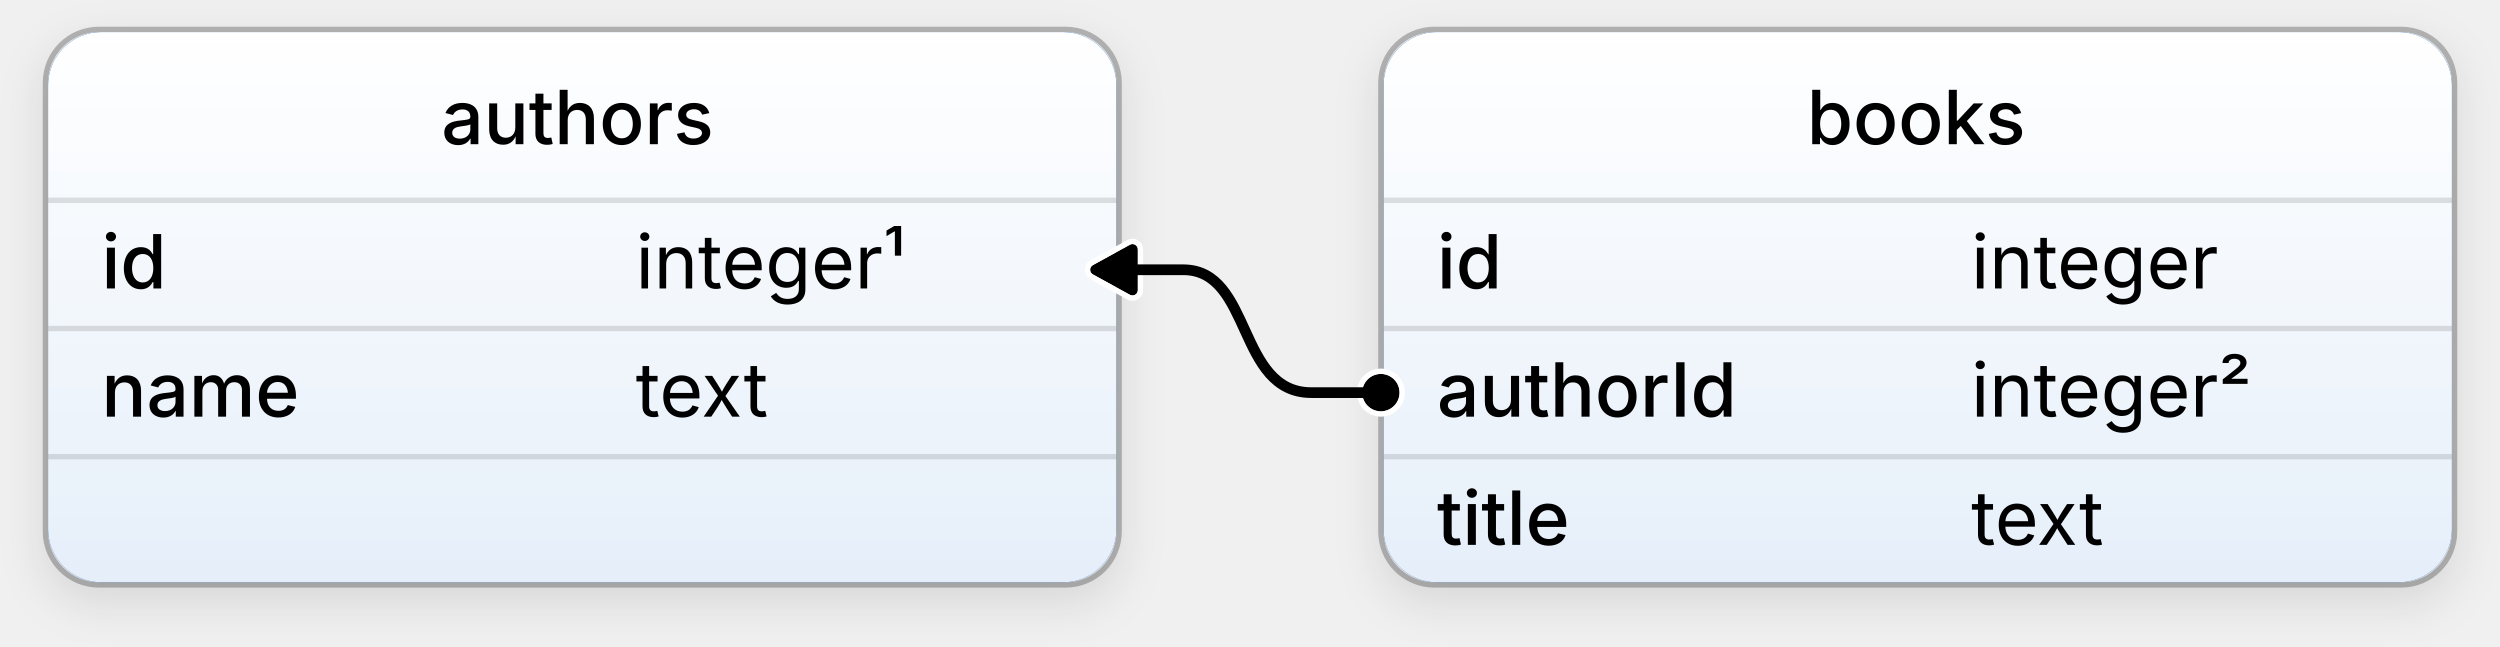
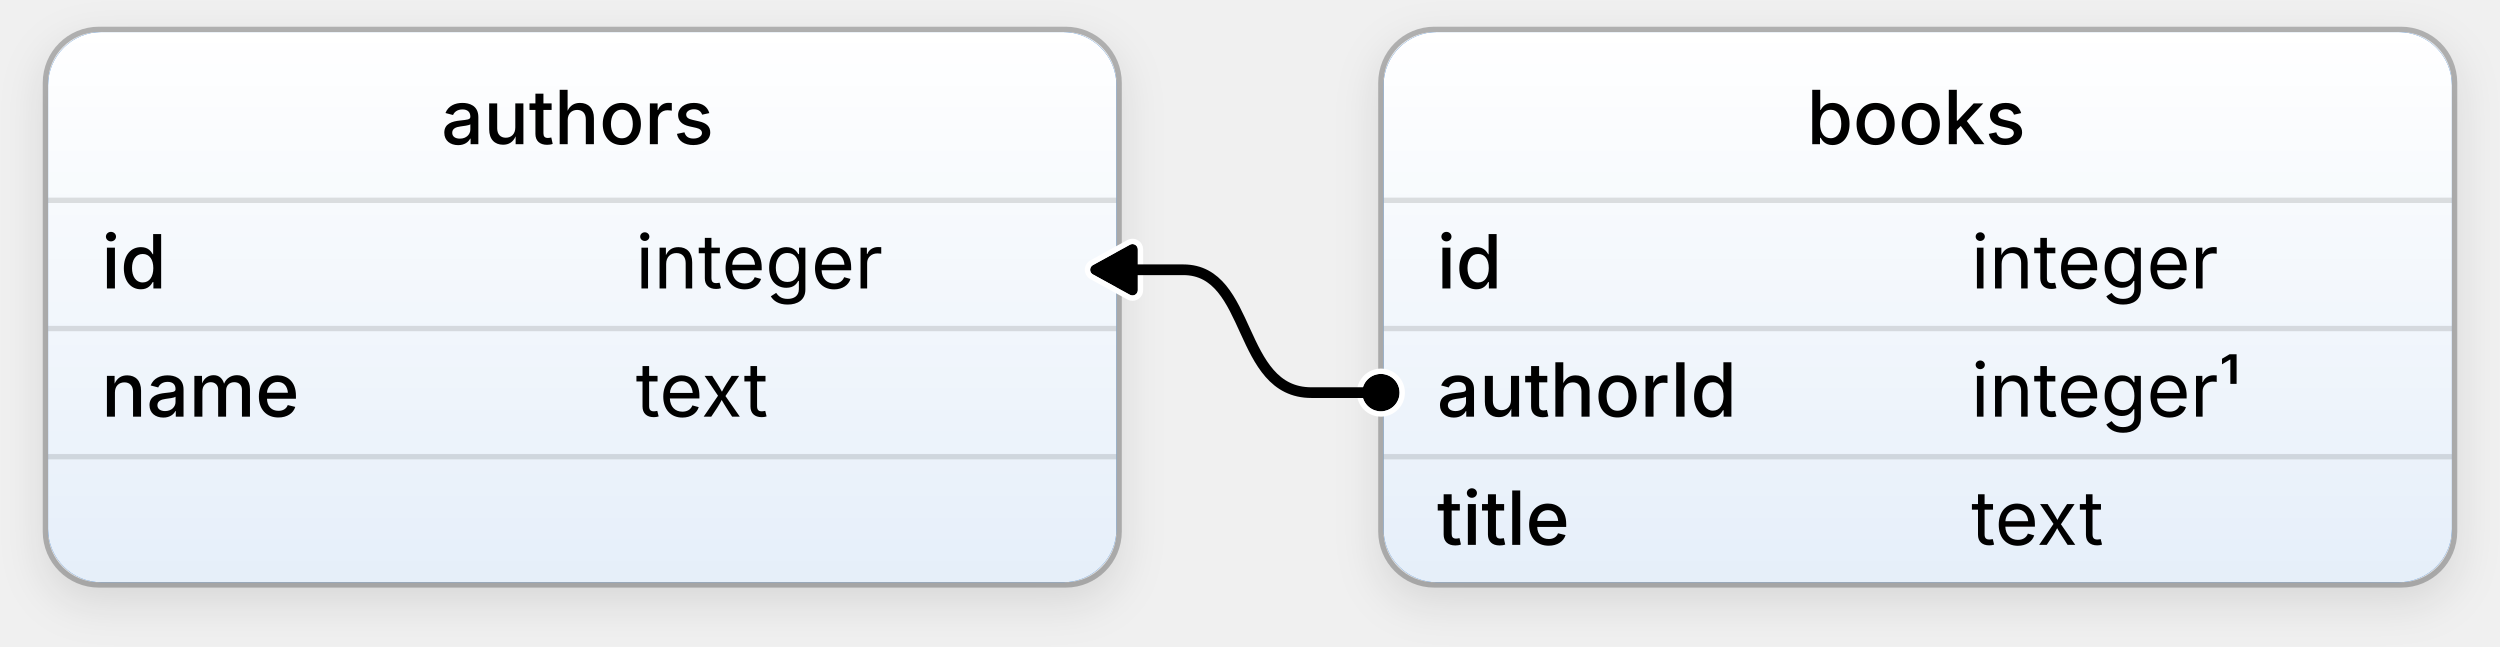
<svg xmlns="http://www.w3.org/2000/svg" xmlns:xlink="http://www.w3.org/1999/xlink" width="468px" height="121px" viewBox="0 0 468 121" version="1.1">
  <defs>
    <linearGradient x1="50%" y1="100%" x2="50%" y2="1.41638472e-14%" id="linearGradient-1">
      <stop stop-color="#FFFFFF" stop-opacity="0.9" offset="0%" />
      <stop stop-color="#FFFFFF" offset="100%" />
    </linearGradient>
    <rect id="path-2" x="0" y="0" width="200" height="103" rx="10" />
    <filter x="-7.2%" y="-11.2%" width="114.5%" height="128.2%" filterUnits="objectBoundingBox" id="filter-4">
      <feMorphology radius="1" operator="dilate" in="SourceAlpha" result="shadowSpreadOuter1" />
      <feOffset dx="0" dy="3" in="shadowSpreadOuter1" result="shadowOffsetOuter1" />
      <feGaussianBlur stdDeviation="4" in="shadowOffsetOuter1" result="shadowBlurOuter1" />
      <feComposite in="shadowBlurOuter1" in2="SourceAlpha" operator="out" result="shadowBlurOuter1" />
      <feColorMatrix values="0 0 0 0 0   0 0 0 0 0   0 0 0 0 0  0 0 0 0.1 0" type="matrix" in="shadowBlurOuter1" />
    </filter>
    <rect id="path-5" x="0" y="0" width="200" height="103" rx="10" />
    <filter x="-7.2%" y="-11.2%" width="114.5%" height="128.2%" filterUnits="objectBoundingBox" id="filter-7">
      <feMorphology radius="1" operator="dilate" in="SourceAlpha" result="shadowSpreadOuter1" />
      <feOffset dx="0" dy="3" in="shadowSpreadOuter1" result="shadowOffsetOuter1" />
      <feGaussianBlur stdDeviation="4" in="shadowOffsetOuter1" result="shadowBlurOuter1" />
      <feComposite in="shadowBlurOuter1" in2="SourceAlpha" operator="out" result="shadowBlurOuter1" />
      <feColorMatrix values="0 0 0 0 0   0 0 0 0 0   0 0 0 0 0  0 0 0 0.1 0" type="matrix" in="shadowBlurOuter1" />
    </filter>
    <circle id="path-8" cx="3.5" cy="28.5" r="3.5" />
    <path d="M57.407,4.624 L50.482,0.815 L50.482,0.815 C49.998,0.549 49.39,0.725 49.124,1.209 C49.043,1.357 49,1.523 49,1.691 L49,9.309 L49,9.309 C49,9.861 49.448,10.309 50,10.309 C50.169,10.309 50.334,10.266 50.482,10.185 L57.407,6.376 L57.407,6.376 C57.891,6.11 58.067,5.502 57.801,5.018 C57.71,4.852 57.573,4.715 57.407,4.624 Z" id="path-9" />
  </defs>
  <g id="Page-1" stroke="none" stroke-width="1" fill="none" fill-rule="evenodd">
    <g id="HasManySchema" transform="translate(9, 6)">
      <g id="Table" transform="translate(250, 0)">
        <mask id="mask-3" fill="white">
          <use xlink:href="#path-2" />
        </mask>
        <g id="Rectangle">
          <use fill="black" fill-opacity="1" filter="url(#filter-4)" xlink:href="#path-2" />
          <use fill="#005CC5" fill-rule="evenodd" xlink:href="#path-2" />
          <use fill="url(#linearGradient-1)" fill-rule="evenodd" xlink:href="#path-2" />
          <rect stroke-opacity="0.25" stroke="#000000" stroke-width="1" x="-0.5" y="-0.5" width="201" height="104" rx="10" />
        </g>
        <g id="Field" mask="url(#mask-3)">
          <g transform="translate(0, 31)">
            <text id="name" fill="none" font-family="-apple-system,sans-serif" font-size="14" font-weight="500">
              <tspan x="10" y="17" fill="#000000">id</tspan>
            </text>
            <text id="type" fill="none" font-family="-apple-system,sans-serif" font-size="14" font-weight="normal">
              <tspan x="110" y="17" fill="#000000">integer</tspan>
            </text>
            <rect id="Rectangle" fill-opacity="0.12" fill="#000000" fill-rule="evenodd" x="0" y="0" width="200" height="1" />
          </g>
        </g>
        <g id="Field" mask="url(#mask-3)">
          <g transform="translate(0, 55)">
            <text id="name" fill="none" font-family="-apple-system,sans-serif" font-size="14" font-weight="500">
              <tspan x="10" y="17" fill="#000000">authorId</tspan>
            </text>
            <text id="type" fill="none" font-family="-apple-system,sans-serif" font-size="14" font-weight="normal">
-               <tspan x="110" y="17" fill="#000000">integer²</tspan>
+               <tspan x="110" y="17" fill="#000000">integer¹</tspan>
            </text>
            <rect id="Rectangle" fill-opacity="0.12" fill="#000000" fill-rule="evenodd" x="0" y="0" width="200" height="1" />
          </g>
        </g>
        <g id="Field" mask="url(#mask-3)">
          <g transform="translate(0, 79)">
            <text id="name" fill="none" font-family="-apple-system,sans-serif" font-size="14" font-weight="500">
              <tspan x="10" y="17" fill="#000000">title</tspan>
            </text>
            <text id="type" fill="none" font-family="-apple-system,sans-serif" font-size="14" font-weight="normal">
              <tspan x="110" y="17" fill="#000000">text</tspan>
            </text>
            <rect id="Rectangle" fill-opacity="0.12" fill="#000000" fill-rule="evenodd" x="0" y="0" width="200" height="1" />
          </g>
        </g>
        <text id="books" mask="url(#mask-3)" font-family="-apple-system,sans-serif" font-size="14" font-weight="500" fill="#000000">
          <tspan x="79.236" y="21">books</tspan>
        </text>
      </g>
      <g id="Table-Copy-2">
        <mask id="mask-6" fill="white">
          <use xlink:href="#path-5" />
        </mask>
        <g id="Rectangle">
          <use fill="black" fill-opacity="1" filter="url(#filter-7)" xlink:href="#path-5" />
          <use fill="#005CC5" fill-rule="evenodd" xlink:href="#path-5" />
          <use fill="url(#linearGradient-1)" fill-rule="evenodd" xlink:href="#path-5" />
          <rect stroke-opacity="0.25" stroke="#000000" stroke-width="1" x="-0.5" y="-0.5" width="201" height="104" rx="10" />
        </g>
        <g id="Field" mask="url(#mask-6)">
          <g transform="translate(0, 31)">
            <text id="name" fill="none" font-family="-apple-system,sans-serif" font-size="14" font-weight="500">
              <tspan x="10" y="17" fill="#000000">id</tspan>
            </text>
            <text id="type" fill="none" font-family="-apple-system,sans-serif" font-size="14" font-weight="normal">
-               <tspan x="110" y="17" fill="#000000">integer¹</tspan>
+               <tspan x="110" y="17" fill="#000000">integer</tspan>
            </text>
            <rect id="Rectangle" fill-opacity="0.12" fill="#000000" fill-rule="evenodd" x="0" y="0" width="200" height="1" />
          </g>
        </g>
        <g id="Field" mask="url(#mask-6)">
          <g transform="translate(0, 55)">
            <text id="name" fill="none" font-family="-apple-system,sans-serif" font-size="14" font-weight="500">
              <tspan x="10" y="17" fill="#000000">name</tspan>
            </text>
            <text id="type" fill="none" font-family="-apple-system,sans-serif" font-size="14" font-weight="normal">
              <tspan x="110" y="17" fill="#000000">text</tspan>
            </text>
            <rect id="Rectangle" fill-opacity="0.12" fill="#000000" fill-rule="evenodd" x="0" y="0" width="200" height="1" />
          </g>
        </g>
        <g id="Field" mask="url(#mask-6)">
          <g transform="translate(0, 79)">
            <text id="name" fill="none" font-family="-apple-system,sans-serif" font-size="14" font-weight="500" />
            <text id="type" fill="none" font-family="-apple-system,sans-serif" font-size="14" font-weight="normal" />
            <rect id="Rectangle" fill-opacity="0.12" fill="#000000" fill-rule="evenodd" x="0" y="0" width="200" height="1" />
          </g>
        </g>
        <text id="authors" mask="url(#mask-6)" font-family="-apple-system,sans-serif" font-size="14" font-weight="500" fill="#000000">
          <tspan x="73.61" y="21">authors</tspan>
        </text>
      </g>
      <g id="Group" transform="translate(224, 55) scale(-1, 1) translate(-224, -55) translate(195, 39)">
        <g id="Oval">
          <use fill="#000000" fill-rule="evenodd" xlink:href="#path-8" />
          <circle stroke="#FFFFFF" stroke-width="1" cx="3.5" cy="28.5" r="4" />
        </g>
        <g id="Path-3">
          <use fill="#000000" fill-rule="evenodd" xlink:href="#path-9" />
          <path stroke="#FFFFFF" stroke-width="1" d="M57.648,4.186 C57.897,4.323 58.102,4.528 58.239,4.777 C58.639,5.503 58.374,6.415 57.648,6.814 L50.723,10.623 C50.501,10.745 50.253,10.809 50,10.809 C49.172,10.809 48.5,10.137 48.5,9.309 L48.5,1.691 C48.5,1.439 48.564,1.19 48.686,0.968 C49.085,0.243 49.997,-0.022 50.723,0.377 L57.648,4.186 Z" />
        </g>
        <path d="M2.5,28.5 C2.5,28.5 2.5,28.5 16.5,28.5 C30.5,28.5 27.5,5.5 40.5,5.5 C49.167,5.5 53.5,5.5 53.5,5.5" id="Path-2" stroke="#000000" stroke-width="2" stroke-linecap="round" stroke-linejoin="round" />
      </g>
    </g>
  </g>
</svg>
